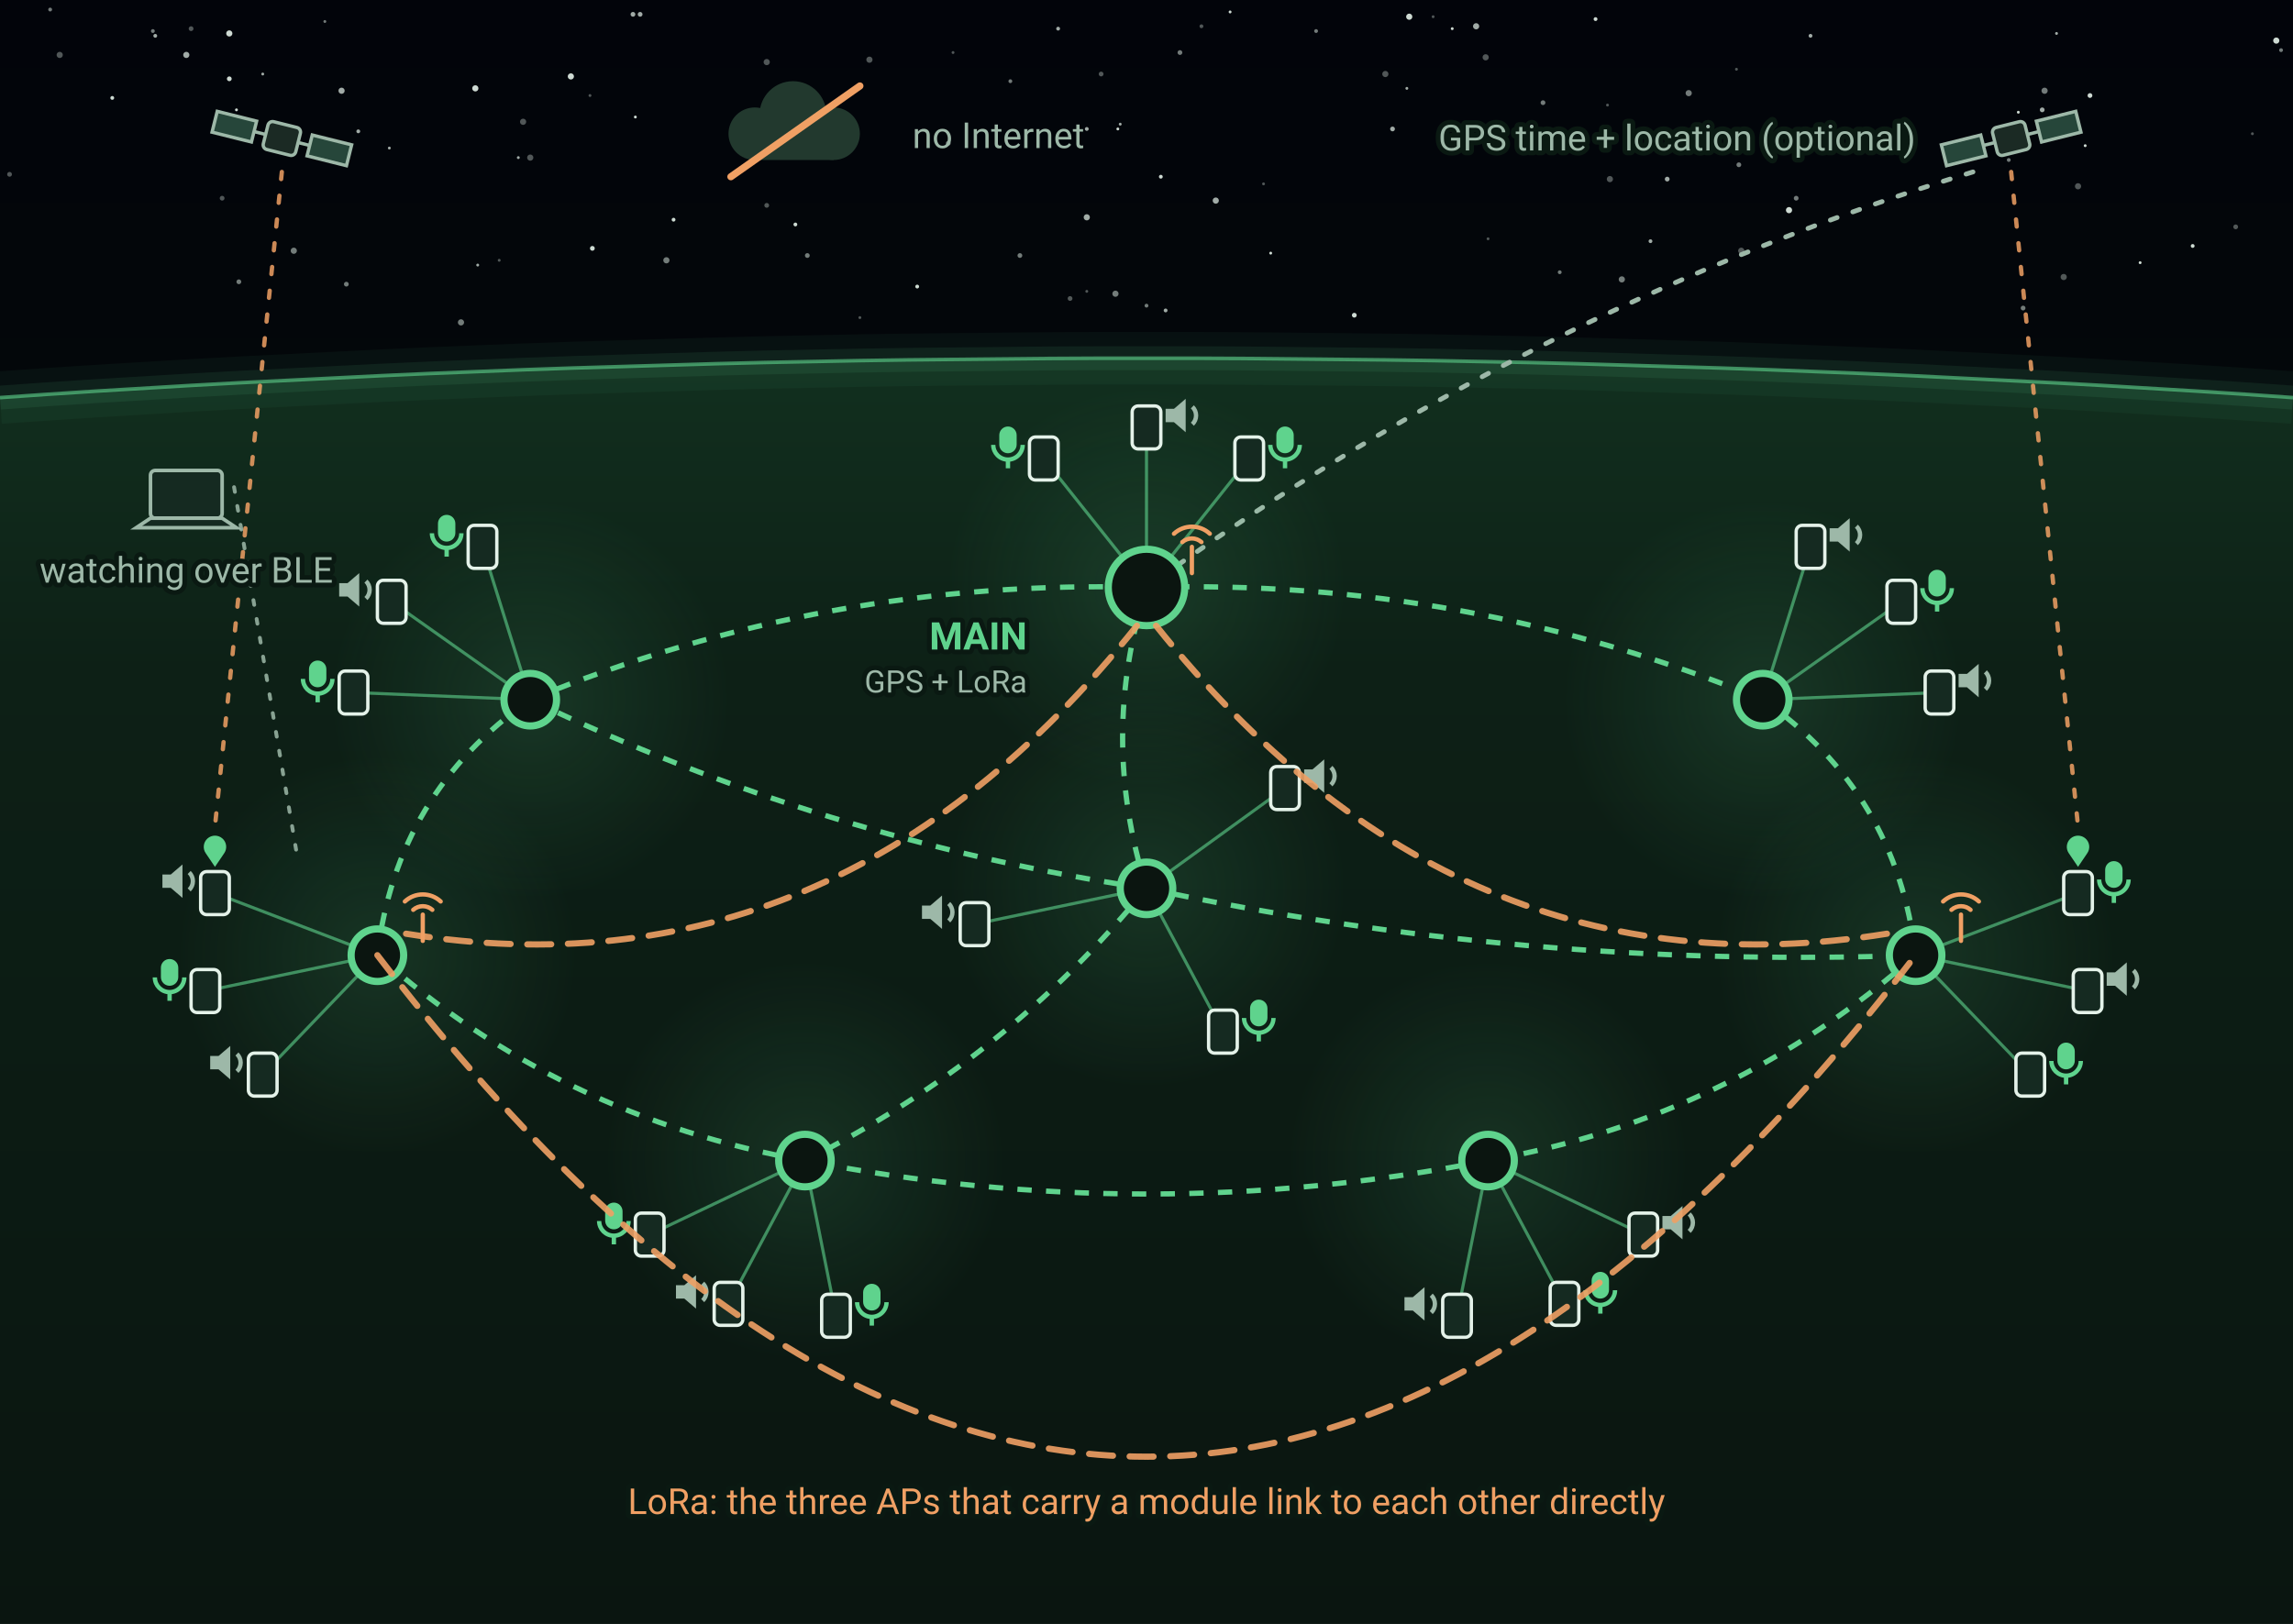
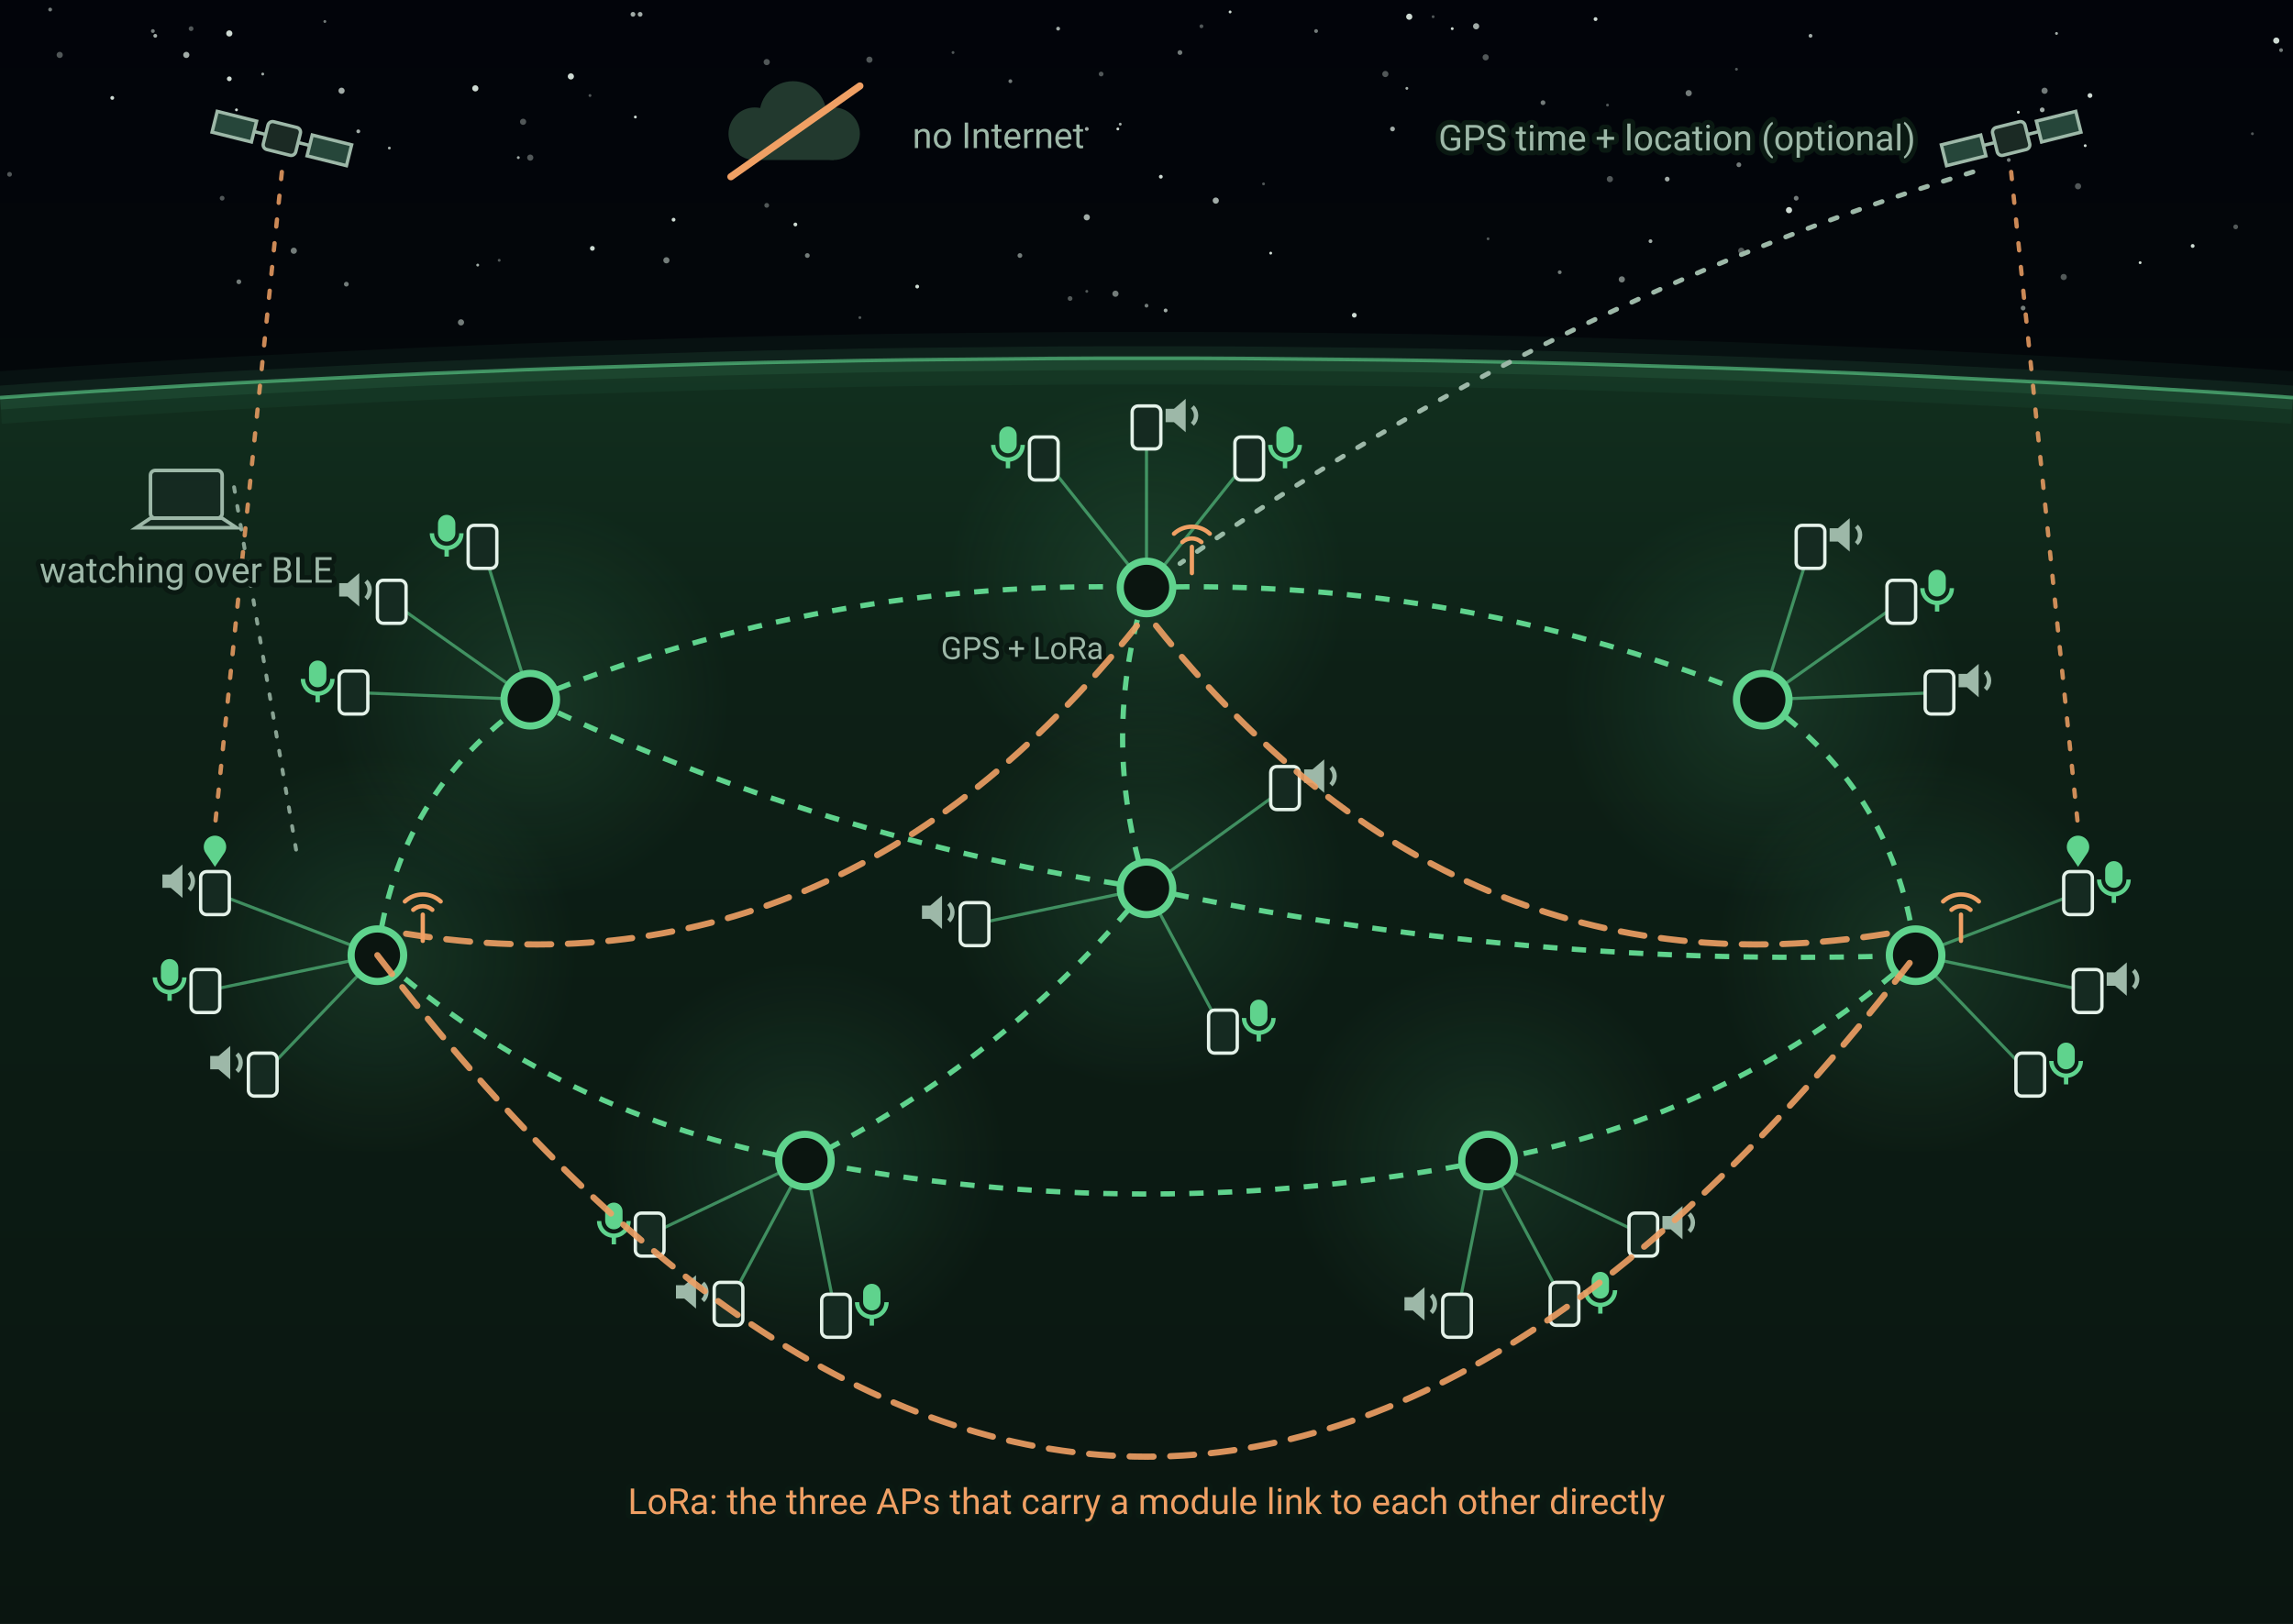
<svg xmlns="http://www.w3.org/2000/svg" viewBox="0 0 960 680" font-family="'Segoe UI', system-ui, -apple-system, Roboto, 'Helvetica Neue', Arial, sans-serif" font-size="15" role="img" aria-labelledby="dt dd">
  <defs>
    <radialGradient id="halo" r=".5">
      <stop offset="0" stop-color="#5FD38D" stop-opacity=".13" />
      <stop offset="1" stop-color="#5FD38D" stop-opacity="0" />
    </radialGradient>
    <linearGradient id="ground" x1="0" y1="0" x2="0" y2="1">
      <stop offset="0" stop-color="#12301F" />
      <stop offset=".25" stop-color="#0D2016" />
      <stop offset="1" stop-color="#0A1510" />
    </linearGradient>
    <linearGradient id="space" x1="0" y1="0" x2="0" y2="1">
      <stop offset="0" stop-color="#02040A" />
      <stop offset="1" stop-color="#06100C" />
    </linearGradient>
  </defs>
  <rect width="960" height="680" fill="url(#space)" />
  <g fill="#E4F2E9">
    <circle cx="467" cy="123" r="1.3" opacity="0.5" />
    <circle cx="193" cy="135" r="1.3" opacity="0.5" />
    <circle cx="100" cy="118" r="1" opacity="0.5" />
    <circle cx="96" cy="14" r="1.3" opacity="0.9" />
    <circle cx="673" cy="44" r="0.6" opacity="0.35" />
    <circle cx="64" cy="13" r="0.8" opacity="0.5" />
    <circle cx="618" cy="11" r="1.3" opacity="0.7" />
    <circle cx="455" cy="54" r="0.8" opacity="0.7" />
    <circle cx="515" cy="5" r="0.6" opacity="0.9" />
    <circle cx="674" cy="75" r="1.3" opacity="0.35" />
    <circle cx="728" cy="69" r="1" opacity="0.5" />
    <circle cx="529" cy="77" r="0.6" opacity="0.35" />
    <circle cx="580" cy="31" r="1.3" opacity="0.35" />
    <circle cx="870" cy="78" r="1.3" opacity="0.35" />
    <circle cx="21" cy="4" r="0.8" opacity="0.5" />
    <circle cx="953" cy="17" r="1.3" opacity="0.9" />
    <circle cx="729" cy="105" r="1.3" opacity="0.35" />
    <circle cx="583" cy="54" r="1" opacity="0.7" />
    <circle cx="93" cy="83" r="1" opacity="0.35" />
    <circle cx="423" cy="34" r="0.8" opacity="0.5" />
    <circle cx="727" cy="29" r="0.6" opacity="0.35" />
    <circle cx="480" cy="128" r="0.8" opacity="0.5" />
    <circle cx="199" cy="37" r="1.3" opacity="0.9" />
    <circle cx="123" cy="105" r="1.3" opacity="0.5" />
    <circle cx="4" cy="73" r="1" opacity="0.35" />
    <circle cx="219" cy="51" r="1.3" opacity="0.35" />
    <circle cx="47" cy="41" r="0.8" opacity="0.9" />
    <circle cx="268" cy="6" r="1" opacity="0.7" />
    <circle cx="399" cy="22" r="0.6" opacity="0.35" />
    <circle cx="217" cy="66" r="0.6" opacity="0.7" />
    <circle cx="384" cy="120" r="0.8" opacity="0.9" />
    <circle cx="856" cy="38" r="1.3" opacity="0.5" />
    <circle cx="646" cy="43" r="1" opacity="0.5" />
    <circle cx="841" cy="67" r="0.8" opacity="0.5" />
    <circle cx="761" cy="54" r="1.3" opacity="0.9" />
    <circle cx="622" cy="24" r="1.3" opacity="0.35" />
    <circle cx="110" cy="31" r="0.6" opacity="0.7" />
    <circle cx="248" cy="104" r="1" opacity="0.9" />
    <circle cx="847" cy="129" r="1" opacity="0.5" />
    <circle cx="955" cy="21" r="0.8" opacity="0.5" />
    <circle cx="494" cy="22" r="1" opacity="0.5" />
    <circle cx="943" cy="56" r="0.6" opacity="0.35" />
    <circle cx="279" cy="109" r="1.3" opacity="0.5" />
    <circle cx="65" cy="15" r="0.8" opacity="0.7" />
    <circle cx="589" cy="37" r="0.6" opacity="0.7" />
    <circle cx="145" cy="119" r="1" opacity="0.5" />
    <circle cx="608" cy="12" r="0.6" opacity="0.9" />
    <circle cx="936" cy="95" r="1" opacity="0.35" />
    <circle cx="25" cy="23" r="1.3" opacity="0.35" />
    <circle cx="752" cy="83" r="1" opacity="0.5" />
    <circle cx="78" cy="23" r="1.3" opacity="0.7" />
    <circle cx="758" cy="15" r="0.8" opacity="0.7" />
    <circle cx="364" cy="25" r="1.3" opacity="0.35" />
    <circle cx="896" cy="110" r="0.6" opacity="0.9" />
    <circle cx="590" cy="7" r="1.3" opacity="0.9" />
    <circle cx="600" cy="7" r="0.6" opacity="0.35" />
    <circle cx="96" cy="33" r="1" opacity="0.9" />
    <circle cx="749" cy="88" r="1.3" opacity="0.9" />
    <circle cx="455" cy="122" r="0.6" opacity="0.35" />
    <circle cx="321" cy="26" r="1.3" opacity="0.35" />
    <circle cx="239" cy="32" r="1.3" opacity="0.9" />
    <circle cx="265" cy="6" r="1" opacity="0.7" />
    <circle cx="150" cy="55" r="0.8" opacity="0.7" />
    <circle cx="679" cy="117" r="1.3" opacity="0.5" />
    <circle cx="338" cy="107" r="1" opacity="0.5" />
    <circle cx="653" cy="114" r="0.8" opacity="0.5" />
    <circle cx="397" cy="60" r="1" opacity="0.5" />
    <circle cx="143" cy="38" r="1.3" opacity="0.7" />
    <circle cx="861" cy="14" r="0.6" opacity="0.7" />
    <circle cx="845" cy="47" r="0.6" opacity="0.9" />
    <circle cx="486" cy="74" r="0.8" opacity="0.9" />
    <circle cx="509" cy="84" r="1.3" opacity="0.7" />
    <circle cx="80" cy="12" r="1" opacity="0.35" />
    <circle cx="698" cy="75" r="1" opacity="0.7" />
    <circle cx="668" cy="8" r="0.8" opacity="0.9" />
    <circle cx="469" cy="52" r="0.6" opacity="0.7" />
    <circle cx="247" cy="40" r="0.6" opacity="0.35" />
    <circle cx="461" cy="31" r="1" opacity="0.35" />
    <circle cx="704" cy="54" r="0.8" opacity="0.9" />
    <circle cx="266" cy="49" r="0.6" opacity="0.9" />
    <circle cx="551" cy="13" r="0.8" opacity="0.5" />
    <circle cx="282" cy="92" r="0.8" opacity="0.9" />
    <circle cx="873" cy="61" r="0.6" opacity="0.9" />
    <circle cx="918" cy="103" r="0.8" opacity="0.9" />
    <circle cx="468" cy="54" r="0.6" opacity="0.9" />
    <circle cx="567" cy="132" r="1" opacity="0.9" />
    <circle cx="338" cy="56" r="0.6" opacity="0.35" />
    <circle cx="222" cy="66" r="1.3" opacity="0.35" />
    <circle cx="321" cy="86" r="1" opacity="0.35" />
    <circle cx="360" cy="133" r="0.6" opacity="0.35" />
    <circle cx="455" cy="91" r="1.3" opacity="0.7" />
    <circle cx="503" cy="11" r="0.8" opacity="0.35" />
    <circle cx="443" cy="12" r="0.8" opacity="0.7" />
    <circle cx="707" cy="39" r="1.3" opacity="0.5" />
    <circle cx="864" cy="116" r="1.3" opacity="0.35" />
    <circle cx="780" cy="60" r="1.3" opacity="0.7" />
    <circle cx="855" cy="46" r="1" opacity="0.7" />
    <circle cx="691" cy="101" r="0.8" opacity="0.7" />
    <circle cx="875" cy="40" r="1" opacity="0.9" />
    <circle cx="209" cy="109" r="0.6" opacity="0.35" />
    <circle cx="623" cy="100" r="0.6" opacity="0.35" />
    <circle cx="532" cy="106" r="0.6" opacity="0.9" />
    <circle cx="99" cy="46" r="0.6" opacity="0.9" />
    <circle cx="427" cy="107" r="1" opacity="0.5" />
    <circle cx="488" cy="130" r="0.8" opacity="0.7" />
    <circle cx="448" cy="125" r="1" opacity="0.35" />
    <circle cx="200" cy="111" r="0.6" opacity="0.7" />
    <circle cx="136" cy="9" r="0.6" opacity="0.5" />
    <circle cx="163" cy="62" r="0.6" opacity="0.7" />
    <circle cx="333" cy="94" r="0.8" opacity="0.9" />
  </g>
  <g transform="translate(118 58) rotate(14)" stroke="#9DB8A8" stroke-width="1.4">
    <rect x="-7" y="-6" width="14" height="12" rx="2" fill="#1B2A24" />
    <rect x="-29" y="-4.5" width="17" height="9" fill="#26463A" />
    <rect x="12" y="-4.5" width="17" height="9" fill="#26463A" />
    <path d="M-12 0 H-7 M7 0 H12" />
  </g>
  <g transform="translate(842 58) rotate(-14)" stroke="#9DB8A8" stroke-width="1.4">
    <rect x="-7" y="-6" width="14" height="12" rx="2" fill="#1B2A24" />
    <rect x="-29" y="-4.5" width="17" height="9" fill="#26463A" />
    <rect x="12" y="-4.5" width="17" height="9" fill="#26463A" />
    <path d="M-12 0 H-7 M7 0 H12" />
  </g>
  <text paint-order="stroke" stroke="#0A1912" stroke-width="4" stroke-linejoin="round" x="802" y="63" fill="#9DB8A8" text-anchor="end">GPS time + location (optional)</text>
  <g transform="translate(300 34)">
    <g fill="#22392E">
      <circle cx="16" cy="22" r="11" />
      <circle cx="32" cy="14" r="14" />
      <circle cx="49" cy="22" r="11" />
      <rect x="16" y="20" width="33" height="13" />
    </g>
    <path d="M6 40 L60 2" stroke="#F0A064" stroke-width="3" stroke-linecap="round" />
  </g>
  <text x="382" y="62" fill="#9DB8A8">no Internet</text>
  <path d="M0.0 166.5 L20.0 165.1 L40.0 163.8 L60.0 162.6 L80.0 161.4 L100.0 160.3 L120.0 159.3 L140.0 158.3 L160.0 157.3 L180.0 156.4 L200.0 155.6 L220.0 154.8 L240.0 154.1 L260.0 153.5 L280.0 152.9 L300.0 152.3 L320.0 151.8 L340.0 151.4 L360.0 151.0 L380.0 150.7 L400.0 150.5 L420.0 150.3 L440.0 150.1 L460.0 150.0 L480.0 150.0 L500.0 150.0 L520.0 150.1 L540.0 150.3 L560.0 150.5 L580.0 150.7 L600.0 151.0 L620.0 151.4 L640.0 151.8 L660.0 152.3 L680.0 152.9 L700.0 153.5 L720.0 154.1 L740.0 154.8 L760.0 155.6 L780.0 156.4 L800.0 157.3 L820.0 158.3 L840.0 159.3 L860.0 160.3 L880.0 161.4 L900.0 162.6 L920.0 163.8 L940.0 165.1 L960.0 166.5 L960 680 L0 680 Z" fill="url(#ground)" />
  <path d="M0.0 166.5 L20.0 165.1 L40.0 163.8 L60.0 162.6 L80.0 161.4 L100.0 160.3 L120.0 159.3 L140.0 158.3 L160.0 157.3 L180.0 156.4 L200.0 155.6 L220.0 154.8 L240.0 154.1 L260.0 153.5 L280.0 152.9 L300.0 152.3 L320.0 151.8 L340.0 151.4 L360.0 151.0 L380.0 150.7 L400.0 150.5 L420.0 150.3 L440.0 150.1 L460.0 150.0 L480.0 150.0 L500.0 150.0 L520.0 150.1 L540.0 150.3 L560.0 150.5 L580.0 150.7 L600.0 151.0 L620.0 151.4 L640.0 151.8 L660.0 152.3 L680.0 152.9 L700.0 153.5 L720.0 154.1 L740.0 154.8 L760.0 155.6 L780.0 156.4 L800.0 157.3 L820.0 158.3 L840.0 159.3 L860.0 160.3 L880.0 161.4 L900.0 162.6 L920.0 163.8 L940.0 165.1 L960.0 166.5" fill="none" stroke="#5FD38D" stroke-width="22" opacity=".05" />
  <path d="M0.0 166.5 L20.0 165.1 L40.0 163.8 L60.0 162.6 L80.0 161.4 L100.0 160.3 L120.0 159.3 L140.0 158.3 L160.0 157.3 L180.0 156.4 L200.0 155.6 L220.0 154.8 L240.0 154.1 L260.0 153.5 L280.0 152.9 L300.0 152.3 L320.0 151.8 L340.0 151.4 L360.0 151.0 L380.0 150.7 L400.0 150.5 L420.0 150.3 L440.0 150.1 L460.0 150.0 L480.0 150.0 L500.0 150.0 L520.0 150.1 L540.0 150.3 L560.0 150.5 L580.0 150.7 L600.0 151.0 L620.0 151.4 L640.0 151.8 L660.0 152.3 L680.0 152.9 L700.0 153.5 L720.0 154.1 L740.0 154.8 L760.0 155.6 L780.0 156.4 L800.0 157.3 L820.0 158.3 L840.0 159.3 L860.0 160.3 L880.0 161.4 L900.0 162.6 L920.0 163.8 L940.0 165.1 L960.0 166.5" fill="none" stroke="#5FD38D" stroke-width="10" opacity=".09" />
  <path d="M0.0 166.5 L20.0 165.1 L40.0 163.8 L60.0 162.6 L80.0 161.4 L100.0 160.3 L120.0 159.3 L140.0 158.3 L160.0 157.3 L180.0 156.4 L200.0 155.6 L220.0 154.8 L240.0 154.1 L260.0 153.5 L280.0 152.9 L300.0 152.3 L320.0 151.8 L340.0 151.4 L360.0 151.0 L380.0 150.7 L400.0 150.5 L420.0 150.3 L440.0 150.1 L460.0 150.0 L480.0 150.0 L500.0 150.0 L520.0 150.1 L540.0 150.3 L560.0 150.5 L580.0 150.7 L600.0 151.0 L620.0 151.4 L640.0 151.8 L660.0 152.3 L680.0 152.9 L700.0 153.5 L720.0 154.1 L740.0 154.8 L760.0 155.6 L780.0 156.4 L800.0 157.3 L820.0 158.3 L840.0 159.3 L860.0 160.3 L880.0 161.4 L900.0 162.6 L920.0 163.8 L940.0 165.1 L960.0 166.5" fill="none" stroke="#5FD38D" stroke-width="1.5" opacity=".6" />
  <path d="M826 72 Q650 126 494 236" fill="none" stroke="#9DB8A8" stroke-width="2" stroke-dasharray="3 7" stroke-linecap="round" />
  <g fill="none" stroke="#F0A064" stroke-width="1.8" stroke-dasharray="3 7" stroke-linecap="round" opacity=".85">
    <path d="M118 72 L90 346" />
    <path d="M842 72 L870 346" />
  </g>
  <g fill="url(#halo)">
    <circle cx="480" cy="246" r="84" />
    <circle cx="738" cy="293" r="84" />
    <circle cx="802" cy="400" r="84" />
    <circle cx="623" cy="486" r="84" />
    <circle cx="337" cy="486" r="84" />
    <circle cx="158" cy="400" r="84" />
    <circle cx="222" cy="293" r="84" />
    <circle cx="480" cy="372" r="84" />
  </g>
  <g stroke="#5FD38D" stroke-width="2.2" stroke-dasharray="6 6" fill="none">
    <path d="M480 246 Q614 242 738 293" />
    <path d="M738 293 Q794 332 802 400" />
    <path d="M802 400 Q725 468 623 486" />
    <path d="M623 486 Q480 514 337 486" />
    <path d="M337 486 Q235 468 158 400" />
    <path d="M158 400 Q166 332 222 293" />
    <path d="M222 293 Q346 242 480 246" />
    <path d="M480 372 Q460 309 480 246" />
    <path d="M480 372 Q639 406 802 400" />
    <path d="M480 372 Q421 444 337 486" />
    <path d="M480 372 Q345 352 222 293" />
  </g>
  <g stroke="#5FD38D" stroke-width="1.3" opacity=".6">
    <path d="M480 246 L437 192" />
    <path d="M480 246 L480 179" />
    <path d="M480 246 L523 192" />
    <path d="M738 293 L758 229" />
    <path d="M738 293 L796 252" />
    <path d="M738 293 L812 290" />
    <path d="M802 400 L870 374" />
    <path d="M802 400 L874 415" />
    <path d="M802 400 L850 450" />
    <path d="M623 486 L688 517" />
    <path d="M623 486 L655 546" />
    <path d="M623 486 L610 551" />
    <path d="M337 486 L350 551" />
    <path d="M337 486 L305 546" />
    <path d="M337 486 L272 517" />
    <path d="M158 400 L110 450" />
    <path d="M158 400 L86 415" />
    <path d="M158 400 L90 374" />
    <path d="M222 293 L148 290" />
    <path d="M222 293 L164 252" />
    <path d="M222 293 L202 229" />
    <path d="M480 372 L538 330" />
    <path d="M480 372 L512 432" />
    <path d="M480 372 L408 387" />
  </g>
  <g fill="#0B1510" stroke="#5FD38D" stroke-width="3">
-     <circle cx="480" cy="246" r="16" />
+     <circle cx="480" cy="246" r="11" />
    <circle cx="738" cy="293" r="11" />
    <circle cx="802" cy="400" r="11" />
    <circle cx="623" cy="486" r="11" />
    <circle cx="337" cy="486" r="11" />
    <circle cx="158" cy="400" r="11" />
    <circle cx="222" cy="293" r="11" />
    <circle cx="480" cy="372" r="11" />
  </g>
-   <text paint-order="stroke" stroke="#0A1912" stroke-width="4" stroke-linejoin="round" x="430" y="272" fill="#5FD38D" font-size="16" font-weight="600" text-anchor="end">MAIN</text>
-   <text paint-order="stroke" stroke="#0A1912" stroke-width="4" stroke-linejoin="round" x="430" y="290" fill="#9DB8A8" font-size="13" text-anchor="end">GPS + LoRa</text>
+   <text paint-order="stroke" stroke="#0A1912" stroke-width="4" stroke-linejoin="round" x="462" y="276" fill="#9DB8A8" font-size="13" text-anchor="end">GPS + LoRa</text>
  <g>
    <g transform="translate(499 231)" fill="none" stroke="#F0A064" stroke-width="1.8" stroke-linecap="round">
      <path d="M0 9 V-2" />
      <path d="M-4 -4 a6 6 0 0 1 8 0" />
      <path d="M-7.5 -7.5 a11 11 0 0 1 15 0" />
    </g>
    <g transform="translate(177 385)" fill="none" stroke="#F0A064" stroke-width="1.8" stroke-linecap="round">
      <path d="M0 9 V-2" />
      <path d="M-4 -4 a6 6 0 0 1 8 0" />
      <path d="M-7.5 -7.5 a11 11 0 0 1 15 0" />
    </g>
    <g transform="translate(821 385)" fill="none" stroke="#F0A064" stroke-width="1.8" stroke-linecap="round">
      <path d="M0 9 V-2" />
      <path d="M-4 -4 a6 6 0 0 1 8 0" />
      <path d="M-7.5 -7.5 a11 11 0 0 1 15 0" />
    </g>
  </g>
  <g fill="#152A21" stroke="#E4F2E9" stroke-width="1.4">
    <rect x="431" y="183" width="12" height="18" rx="2.5" />
    <rect x="474" y="170" width="12" height="18" rx="2.5" />
    <rect x="517" y="183" width="12" height="18" rx="2.5" />
    <rect x="752" y="220" width="12" height="18" rx="2.5" />
    <rect x="790" y="243" width="12" height="18" rx="2.5" />
    <rect x="806" y="281" width="12" height="18" rx="2.5" />
    <rect x="864" y="365" width="12" height="18" rx="2.5" />
    <rect x="868" y="406" width="12" height="18" rx="2.5" />
    <rect x="844" y="441" width="12" height="18" rx="2.5" />
    <rect x="682" y="508" width="12" height="18" rx="2.5" />
    <rect x="649" y="537" width="12" height="18" rx="2.5" />
    <rect x="604" y="542" width="12" height="18" rx="2.5" />
    <rect x="344" y="542" width="12" height="18" rx="2.5" />
    <rect x="299" y="537" width="12" height="18" rx="2.5" />
    <rect x="266" y="508" width="12" height="18" rx="2.5" />
    <rect x="104" y="441" width="12" height="18" rx="2.5" />
    <rect x="80" y="406" width="12" height="18" rx="2.5" />
    <rect x="84" y="365" width="12" height="18" rx="2.5" />
    <rect x="142" y="281" width="12" height="18" rx="2.5" />
    <rect x="158" y="243" width="12" height="18" rx="2.5" />
    <rect x="196" y="220" width="12" height="18" rx="2.5" />
    <rect x="532" y="321" width="12" height="18" rx="2.5" />
    <rect x="506" y="423" width="12" height="18" rx="2.5" />
    <rect x="402" y="378" width="12" height="18" rx="2.5" />
  </g>
  <g transform="translate(422 187) scale(1.4)">
    <rect x="-2.6" y="-6" width="5.2" height="8" rx="2.6" fill="#5FD38D" />
    <path d="M-4.4 -0.5 a4.4 4.4 0 0 0 8.8 0 M0 4 V6.5" fill="none" stroke="#5FD38D" stroke-width="1.3" />
  </g>
  <g transform="translate(495 174) scale(1.4)">
    <path d="M-5 -2 H-2.5 L1 -5 V5 L-2.5 2 H-5 Z" fill="#9DB8A8" />
    <path d="M3 -2.6 a3.6 3.6 0 0 1 0 5.2" fill="none" stroke="#9DB8A8" stroke-width="1.3" />
  </g>
  <g transform="translate(538 187) scale(1.4)">
    <rect x="-2.6" y="-6" width="5.2" height="8" rx="2.6" fill="#5FD38D" />
    <path d="M-4.4 -0.5 a4.4 4.4 0 0 0 8.8 0 M0 4 V6.5" fill="none" stroke="#5FD38D" stroke-width="1.3" />
  </g>
  <g transform="translate(773 224) scale(1.4)">
    <path d="M-5 -2 H-2.5 L1 -5 V5 L-2.5 2 H-5 Z" fill="#9DB8A8" />
    <path d="M3 -2.6 a3.6 3.6 0 0 1 0 5.2" fill="none" stroke="#9DB8A8" stroke-width="1.3" />
  </g>
  <g transform="translate(811 247) scale(1.4)">
    <rect x="-2.6" y="-6" width="5.2" height="8" rx="2.6" fill="#5FD38D" />
    <path d="M-4.4 -0.5 a4.4 4.4 0 0 0 8.8 0 M0 4 V6.5" fill="none" stroke="#5FD38D" stroke-width="1.3" />
  </g>
  <g transform="translate(827 285) scale(1.4)">
    <path d="M-5 -2 H-2.5 L1 -5 V5 L-2.5 2 H-5 Z" fill="#9DB8A8" />
    <path d="M3 -2.6 a3.6 3.6 0 0 1 0 5.2" fill="none" stroke="#9DB8A8" stroke-width="1.3" />
  </g>
  <g transform="translate(885 369) scale(1.4)">
    <rect x="-2.6" y="-6" width="5.2" height="8" rx="2.6" fill="#5FD38D" />
    <path d="M-4.4 -0.5 a4.4 4.4 0 0 0 8.8 0 M0 4 V6.5" fill="none" stroke="#5FD38D" stroke-width="1.3" />
  </g>
  <g transform="translate(889 410) scale(1.4)">
    <path d="M-5 -2 H-2.5 L1 -5 V5 L-2.5 2 H-5 Z" fill="#9DB8A8" />
    <path d="M3 -2.6 a3.6 3.6 0 0 1 0 5.2" fill="none" stroke="#9DB8A8" stroke-width="1.3" />
  </g>
  <g transform="translate(865 445) scale(1.4)">
    <rect x="-2.6" y="-6" width="5.2" height="8" rx="2.6" fill="#5FD38D" />
    <path d="M-4.4 -0.5 a4.4 4.4 0 0 0 8.8 0 M0 4 V6.5" fill="none" stroke="#5FD38D" stroke-width="1.3" />
  </g>
  <g transform="translate(703 512) scale(1.4)">
    <path d="M-5 -2 H-2.5 L1 -5 V5 L-2.5 2 H-5 Z" fill="#9DB8A8" />
    <path d="M3 -2.6 a3.6 3.6 0 0 1 0 5.2" fill="none" stroke="#9DB8A8" stroke-width="1.3" />
  </g>
  <g transform="translate(670 541) scale(1.4)">
    <rect x="-2.6" y="-6" width="5.2" height="8" rx="2.6" fill="#5FD38D" />
    <path d="M-4.4 -0.5 a4.4 4.4 0 0 0 8.8 0 M0 4 V6.5" fill="none" stroke="#5FD38D" stroke-width="1.3" />
  </g>
  <g transform="translate(595 546) scale(1.4)">
    <path d="M-5 -2 H-2.5 L1 -5 V5 L-2.5 2 H-5 Z" fill="#9DB8A8" />
    <path d="M3 -2.6 a3.6 3.6 0 0 1 0 5.2" fill="none" stroke="#9DB8A8" stroke-width="1.3" />
  </g>
  <g transform="translate(365 546) scale(1.4)">
    <rect x="-2.6" y="-6" width="5.2" height="8" rx="2.6" fill="#5FD38D" />
    <path d="M-4.4 -0.5 a4.4 4.4 0 0 0 8.8 0 M0 4 V6.5" fill="none" stroke="#5FD38D" stroke-width="1.3" />
  </g>
  <g transform="translate(290 541) scale(1.4)">
    <path d="M-5 -2 H-2.5 L1 -5 V5 L-2.5 2 H-5 Z" fill="#9DB8A8" />
    <path d="M3 -2.6 a3.6 3.6 0 0 1 0 5.2" fill="none" stroke="#9DB8A8" stroke-width="1.3" />
  </g>
  <g transform="translate(257 512) scale(1.4)">
    <rect x="-2.6" y="-6" width="5.2" height="8" rx="2.6" fill="#5FD38D" />
    <path d="M-4.4 -0.5 a4.4 4.4 0 0 0 8.8 0 M0 4 V6.5" fill="none" stroke="#5FD38D" stroke-width="1.3" />
  </g>
  <g transform="translate(95 445) scale(1.4)">
    <path d="M-5 -2 H-2.5 L1 -5 V5 L-2.5 2 H-5 Z" fill="#9DB8A8" />
    <path d="M3 -2.6 a3.6 3.6 0 0 1 0 5.2" fill="none" stroke="#9DB8A8" stroke-width="1.3" />
  </g>
  <g transform="translate(71 410) scale(1.4)">
    <rect x="-2.6" y="-6" width="5.2" height="8" rx="2.6" fill="#5FD38D" />
    <path d="M-4.4 -0.5 a4.4 4.4 0 0 0 8.8 0 M0 4 V6.5" fill="none" stroke="#5FD38D" stroke-width="1.3" />
  </g>
  <g transform="translate(75 369) scale(1.4)">
    <path d="M-5 -2 H-2.5 L1 -5 V5 L-2.5 2 H-5 Z" fill="#9DB8A8" />
    <path d="M3 -2.6 a3.6 3.6 0 0 1 0 5.2" fill="none" stroke="#9DB8A8" stroke-width="1.3" />
  </g>
  <g transform="translate(133 285) scale(1.4)">
    <rect x="-2.6" y="-6" width="5.2" height="8" rx="2.6" fill="#5FD38D" />
    <path d="M-4.4 -0.5 a4.4 4.4 0 0 0 8.8 0 M0 4 V6.5" fill="none" stroke="#5FD38D" stroke-width="1.3" />
  </g>
  <g transform="translate(149 247) scale(1.4)">
    <path d="M-5 -2 H-2.5 L1 -5 V5 L-2.5 2 H-5 Z" fill="#9DB8A8" />
    <path d="M3 -2.6 a3.6 3.6 0 0 1 0 5.2" fill="none" stroke="#9DB8A8" stroke-width="1.3" />
  </g>
  <g transform="translate(187 224) scale(1.4)">
    <rect x="-2.6" y="-6" width="5.2" height="8" rx="2.6" fill="#5FD38D" />
    <path d="M-4.4 -0.5 a4.4 4.4 0 0 0 8.8 0 M0 4 V6.5" fill="none" stroke="#5FD38D" stroke-width="1.3" />
  </g>
  <g transform="translate(553 325) scale(1.4)">
    <path d="M-5 -2 H-2.5 L1 -5 V5 L-2.5 2 H-5 Z" fill="#9DB8A8" />
    <path d="M3 -2.6 a3.6 3.6 0 0 1 0 5.2" fill="none" stroke="#9DB8A8" stroke-width="1.3" />
  </g>
  <g transform="translate(527 427) scale(1.4)">
    <rect x="-2.6" y="-6" width="5.2" height="8" rx="2.6" fill="#5FD38D" />
    <path d="M-4.4 -0.5 a4.4 4.4 0 0 0 8.8 0 M0 4 V6.5" fill="none" stroke="#5FD38D" stroke-width="1.3" />
  </g>
  <g transform="translate(393 382) scale(1.4)">
    <path d="M-5 -2 H-2.5 L1 -5 V5 L-2.5 2 H-5 Z" fill="#9DB8A8" />
    <path d="M3 -2.6 a3.6 3.6 0 0 1 0 5.2" fill="none" stroke="#9DB8A8" stroke-width="1.3" />
  </g>
  <g fill="none" stroke="#F0A064" stroke-width="2.6" stroke-dasharray="10 7" stroke-linecap="round" opacity=".9">
    <path d="M158 400 Q480 820 802 400" />
    <path d="M476 262 Q350 420 170 391" />
    <path d="M484 262 Q610 420 790 391" />
  </g>
  <text paint-order="stroke" stroke="#0A1912" stroke-width="4" stroke-linejoin="round" x="480" y="634" fill="#F0A064" text-anchor="middle">LoRa: the three APs that carry a module link to each other directly</text>
  <g transform="translate(78 208)" fill="#152A21" stroke="#9DB8A8" stroke-width="1.5">
    <rect x="-15" y="-11" width="30" height="20" rx="2" />
    <path d="M-21 13 H21 L15 9 H-15 Z" />
  </g>
  <g fill="none" stroke="#9DB8A8" stroke-width="1.6" stroke-dasharray="2 6" stroke-linecap="round" opacity=".85">
    <path d="M98 204 L124 356" />
  </g>
  <text paint-order="stroke" stroke="#0A1912" stroke-width="4" stroke-linejoin="round" x="78" y="244" fill="#9DB8A8" text-anchor="middle">watching over BLE</text>
  <g fill="#5FD38D">
    <path d="M90 363 l-3.8 -5.6 a4.7 4.7 0 1 1 7.6 0 z" />
    <path d="M870 363 l-3.8 -5.6 a4.7 4.7 0 1 1 7.6 0 z" />
  </g>
</svg>
